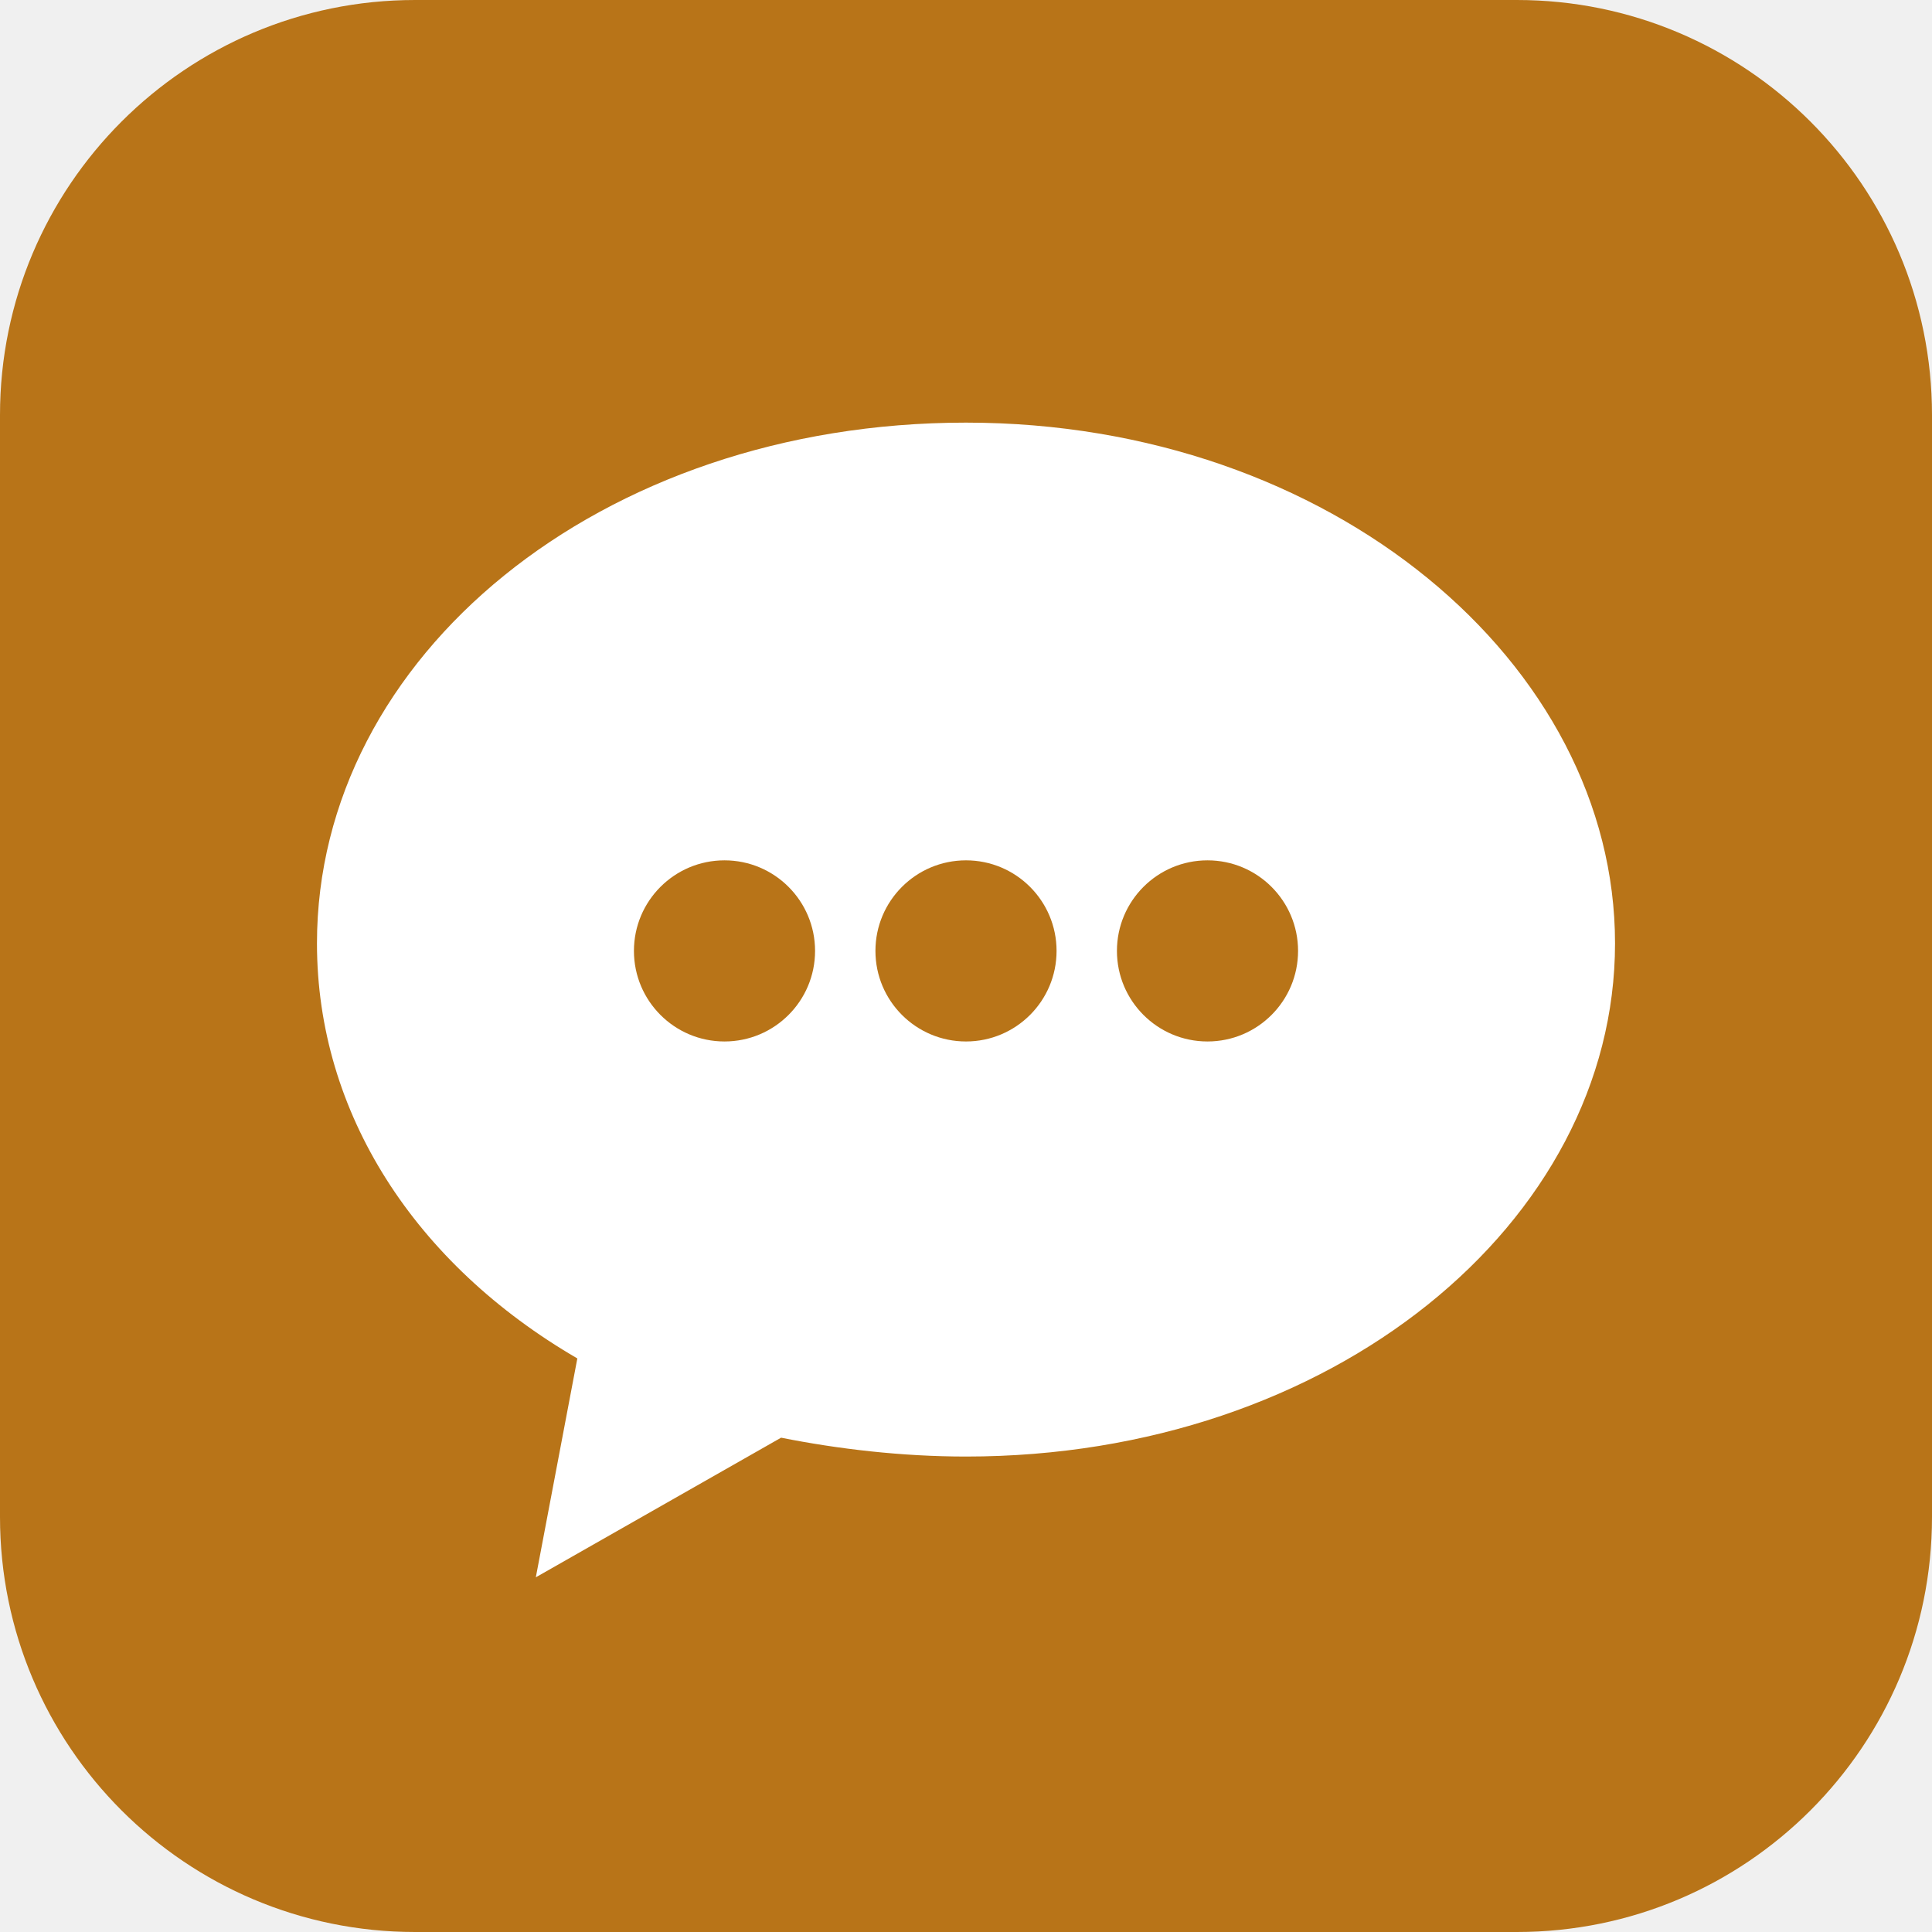
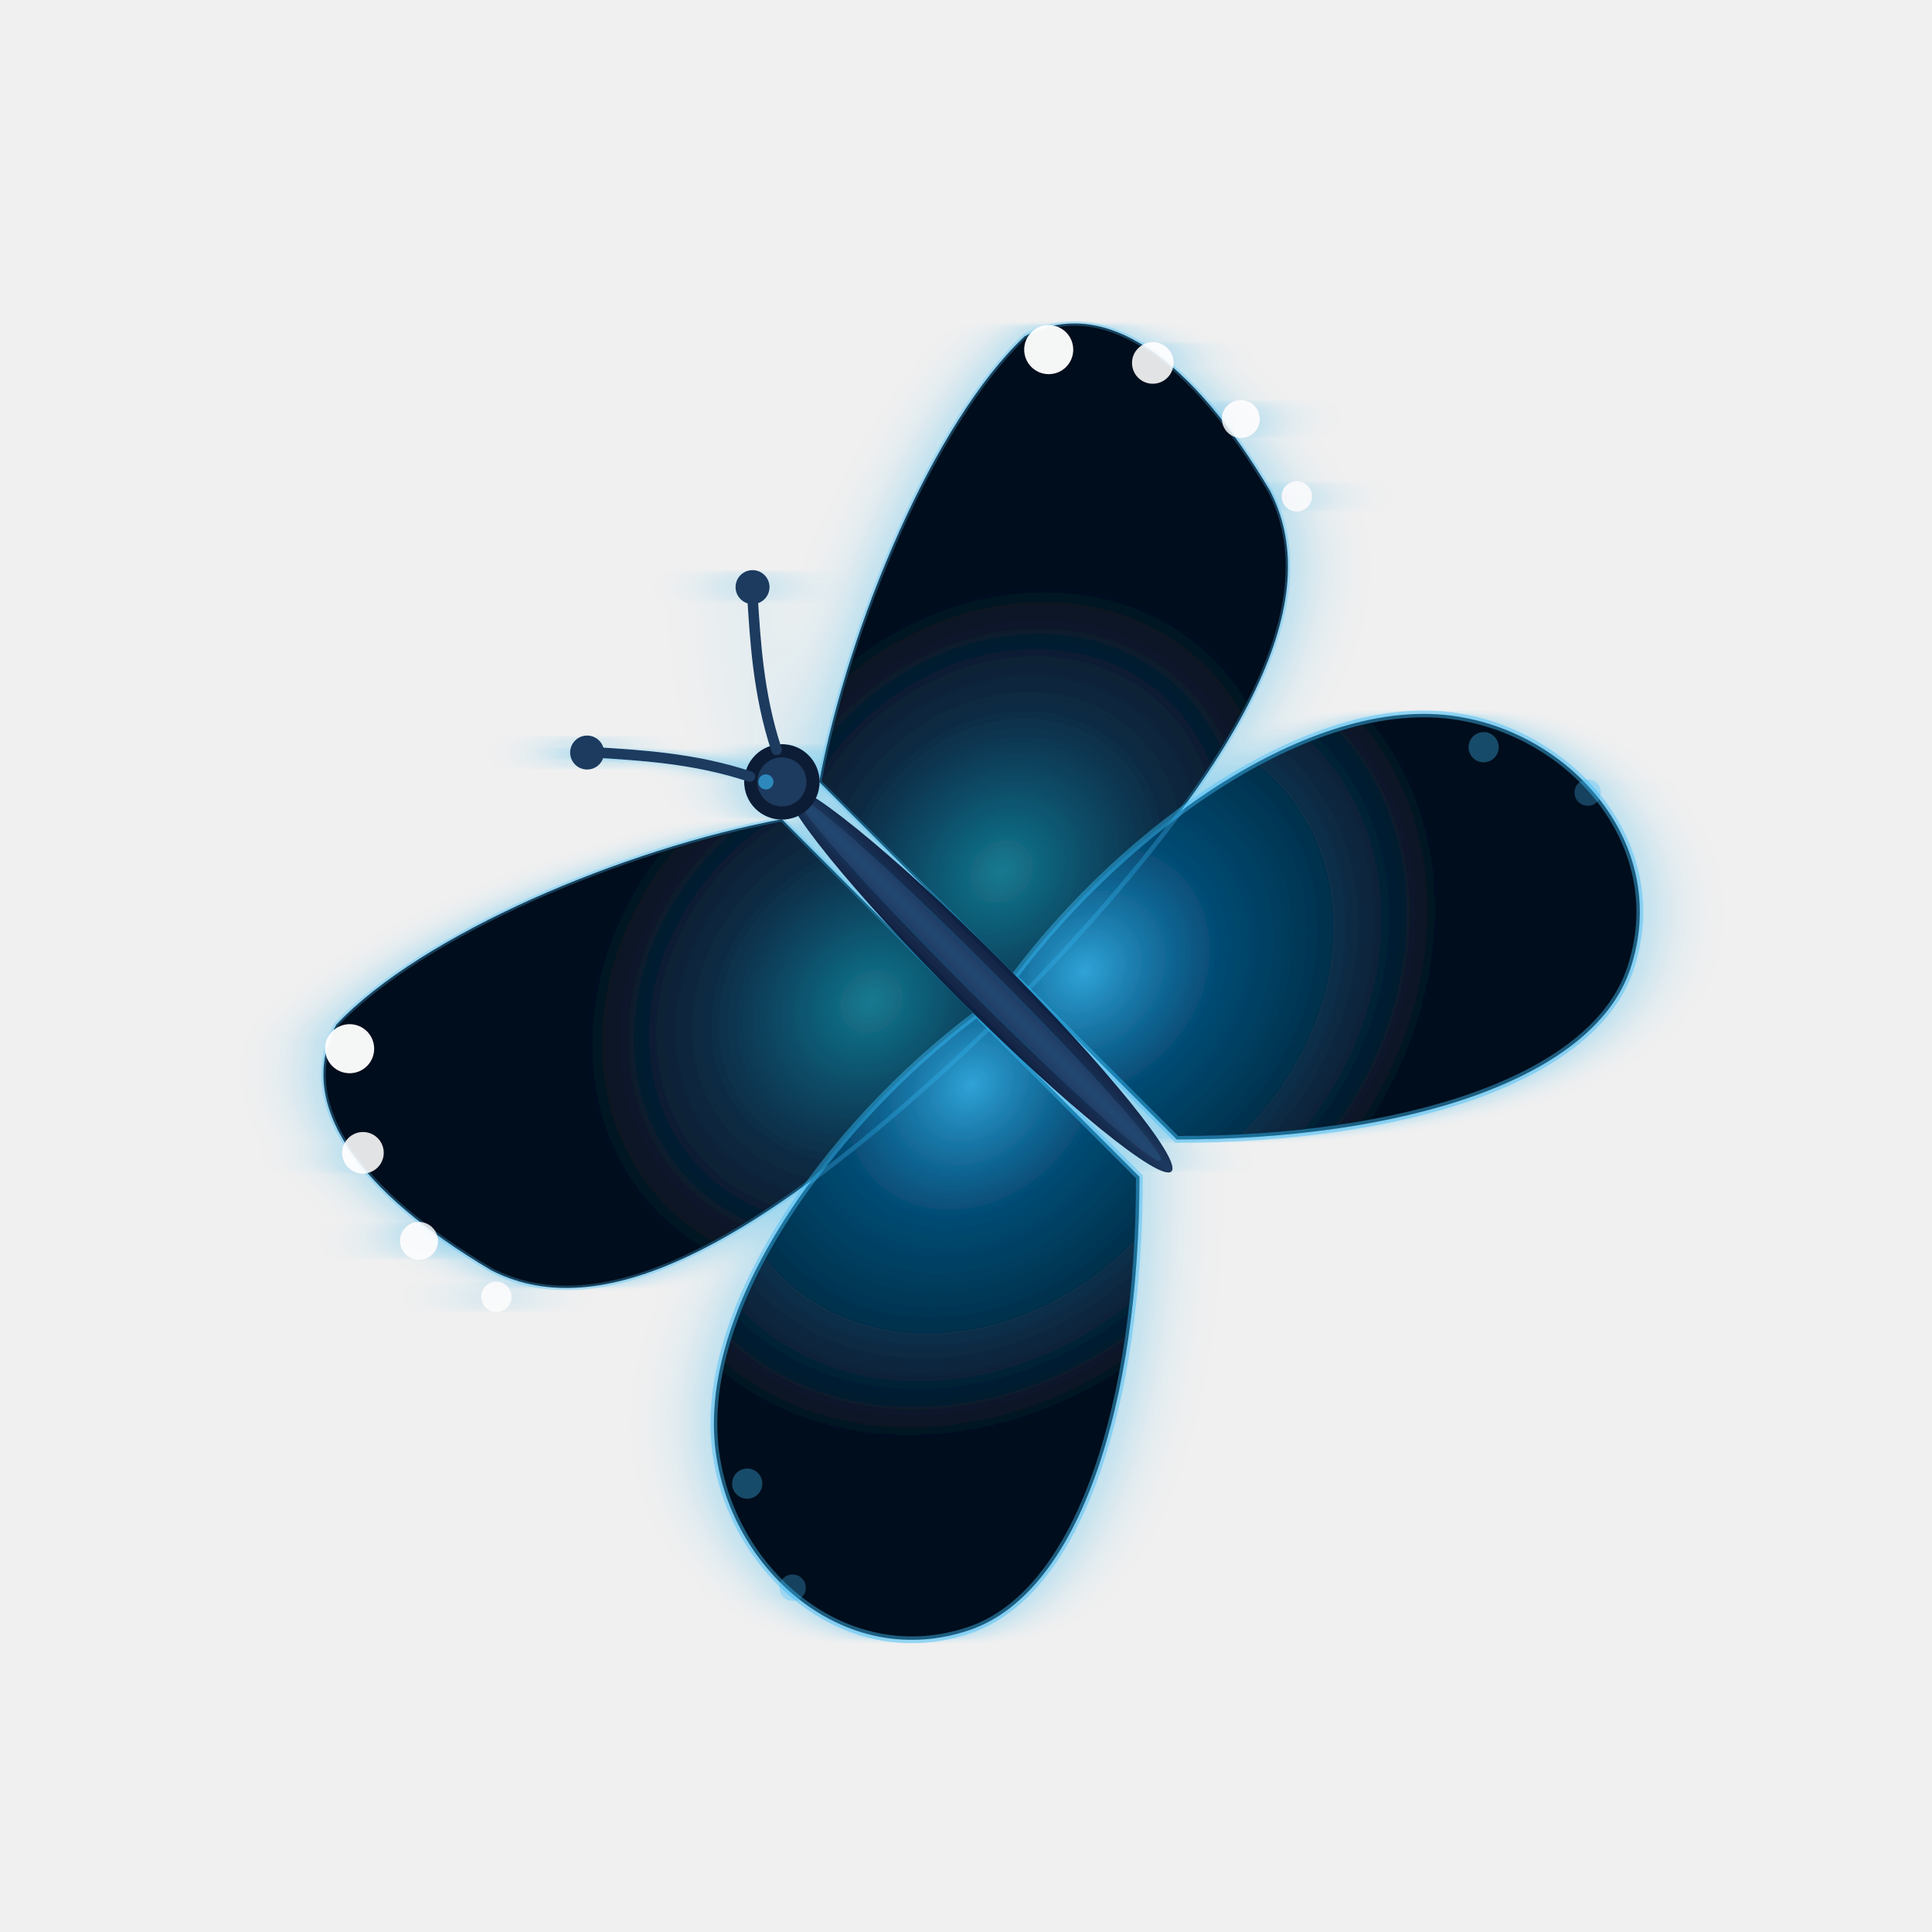
<svg xmlns="http://www.w3.org/2000/svg" viewBox="0 0 512 512">
-   <rect width="512" height="512" rx="110" fill="#b87418" />
-   <path d="M256 112 C159 112 84 174 84 250 C84 295 110 335 153 360 L142 418 L207 381 C222 384 239 386 256 386 C353 386 428 324 428 250 C428 176 353 112 256 112 Z" fill="white" />
-   <circle cx="192" cy="252" r="24" fill="#b87418" />
-   <circle cx="256" cy="252" r="24" fill="#b87418" />
-   <circle cx="320" cy="252" r="24" fill="#b87418" />
+   <defs>
+     <radialGradient id="rfwShimmer" cx="12%" cy="78%" r="58%" gradientUnits="objectBoundingBox">
+       <stop offset="0%" stop-color="#22d3ee" stop-opacity="0.55" />
+       <stop offset="55%" stop-color="#0ea5e9" stop-opacity="0.2" />
+       <stop offset="100%" stop-color="#0ea5e9" stop-opacity="0" />
+     </radialGradient>
+     <radialGradient id="lfwShimmer" cx="88%" cy="78%" r="58%" gradientUnits="objectBoundingBox">
+       <stop offset="0%" stop-color="#22d3ee" stop-opacity="0.55" />
+       <stop offset="55%" stop-color="#0ea5e9" stop-opacity="0.2" />
+       <stop offset="100%" stop-color="#0ea5e9" stop-opacity="0" />
+     </radialGradient>
+     <radialGradient id="rhwBlue" cx="10%" cy="12%" r="72%" gradientUnits="objectBoundingBox">
+       <stop offset="0%" stop-color="#38bdf8" stop-opacity="0.85" />
+       <stop offset="38%" stop-color="#0284c7" stop-opacity="0.5" />
+       <stop offset="100%" stop-color="#0ea5e9" stop-opacity="0" />
+     </radialGradient>
+     <radialGradient id="lhwBlue" cx="90%" cy="12%" r="72%" gradientUnits="objectBoundingBox">
+       <stop offset="0%" stop-color="#38bdf8" stop-opacity="0.85" />
+       <stop offset="38%" stop-color="#0284c7" stop-opacity="0.5" />
+       <stop offset="100%" stop-color="#0ea5e9" stop-opacity="0" />
+     </radialGradient>
+     <linearGradient id="bodyGrad" x1="0%" y1="0%" x2="100%" y2="0%">
+       <stop offset="0%" stop-color="#0f2040" />
+       <stop offset="50%" stop-color="#1e3a5f" />
+       <stop offset="100%" stop-color="#0f2040" />
+     </linearGradient>
+     <filter id="blueGlow" x="-15%" y="-15%" width="130%" height="130%">
+       <feGaussianBlur in="SourceAlpha" stdDeviation="7" result="blur" />
+       <feFlood flood-color="#0ea5e9" flood-opacity="0.4" result="color" />
+       <feComposite in="color" in2="blur" operator="in" result="glow" />
+       <feMerge>
+         <feMergeNode in="glow" />
+         <feMergeNode in="SourceGraphic" />
+       </feMerge>
+     </filter>
+   </defs>
+   <g transform="rotate(-45, 256, 256)" filter="url(#blueGlow)">
+     <path d="M 263,194              C 298,170 352,148 385,149              C 408,156 412,185 402,224              C 393,252 356,270 263,272 Z" fill="#060e1c" />
+     <path d="M 263,194              C 298,170 352,148 385,149              C 408,156 412,185 402,224              C 393,252 356,270 263,272 Z" fill="url(#rfwShimmer)" />
+     <path d="M 249,194              C 214,170 160,148 127,149              C 104,156 100,185 110,224              C 119,252 156,270 249,272 Z" fill="#060e1c" />
+     <path d="M 249,194              C 214,170 160,148 127,149              C 104,156 100,185 110,224              C 119,252 156,270 249,272 Z" fill="url(#lfwShimmer)" />
+     <path d="M 263,267              C 312,260 374,270 396,303              C 413,328 410,366 380,381              C 352,395 305,370 263,328 Z" fill="#060e1c" />
+     <path d="M 263,267              C 312,260 374,270 396,303              C 413,328 410,366 380,381              C 352,395 305,370 263,328 Z" fill="url(#rhwBlue)" />
+     <path d="M 249,267              C 200,260 138,270 116,303              C 99,328 102,366 132,381              C 160,395 207,370 249,328 Z" fill="#060e1c" />
+     <path d="M 249,267              C 200,260 138,270 116,303              C 99,328 102,366 132,381              C 160,395 207,370 249,328 Z" fill="url(#lhwBlue)" />
+     <path d="M 263,194 C 298,170 352,148 385,149 C 408,156 412,185 402,224 C 393,252 356,270 263,272 Z" fill="none" stroke="#38bdf8" stroke-width="1.2" opacity="0.3" />
+     <path d="M 249,194 C 214,170 160,148 127,149 C 104,156 100,185 110,224 C 119,252 156,270 249,272 Z" fill="none" stroke="#38bdf8" stroke-width="1.2" opacity="0.3" />
+     <path d="M 263,267 C 312,260 374,270 396,303 C 413,328 410,366 380,381 C 352,395 305,370 263,328 Z" fill="none" stroke="#38bdf8" stroke-width="1.8" opacity="0.45" />
+     <path d="M 249,267 C 200,260 138,270 116,303 C 99,328 102,366 132,381 C 160,395 207,370 249,328 Z" fill="none" stroke="#38bdf8" stroke-width="1.8" opacity="0.45" />
+     <circle cx="387" cy="156" r="6.5" fill="white" opacity="0.96" />
+     <circle cx="404" cy="178" r="5.5" fill="white" opacity="0.88" />
+     <circle cx="410" cy="205" r="5" fill="white" opacity="0.82" />
+     <circle cx="406" cy="230" r="4" fill="white" opacity="0.72" />
+     <circle cx="125" cy="156" r="6.5" fill="white" opacity="0.96" />
+     <circle cx="108" cy="178" r="5.5" fill="white" opacity="0.88" />
+     <circle cx="102" cy="205" r="5" fill="white" opacity="0.82" />
+     <circle cx="106" cy="230" r="4" fill="white" opacity="0.72" />
+     <circle cx="394" cy="312" r="4" fill="#38bdf8" opacity="0.35" />
+     <circle cx="405" cy="340" r="3.5" fill="#38bdf8" opacity="0.3" />
+     <circle cx="118" cy="312" r="4" fill="#38bdf8" opacity="0.35" />
+     <circle cx="107" cy="340" r="3.5" fill="#38bdf8" opacity="0.3" />
+     <ellipse cx="256" cy="261" rx="7.5" ry="72" fill="url(#bodyGrad)" />
+     <ellipse cx="256" cy="261" rx="4" ry="68" fill="#2a5a8a" opacity="0.4" />
+     <circle cx="256" cy="187" r="10" fill="#0f1e35" />
+     <circle cx="256" cy="187" r="6.5" fill="#1e3a5f" />
+     <circle cx="253" cy="184" r="2" fill="#38bdf8" opacity="0.6" />
+     <path d="M 251,180 C 244,166 234,155 227,147" stroke="#1e3a5f" stroke-width="2.8" fill="none" stroke-linecap="round" />
+     <path d="M 261,180 C 268,166 278,155 285,147" stroke="#1e3a5f" stroke-width="2.8" fill="none" stroke-linecap="round" />
+     <circle cx="225" cy="145" r="4.5" fill="#1e3a5f" />
+     <circle cx="287" cy="145" r="4.5" fill="#1e3a5f" />
+   </g>
</svg>
